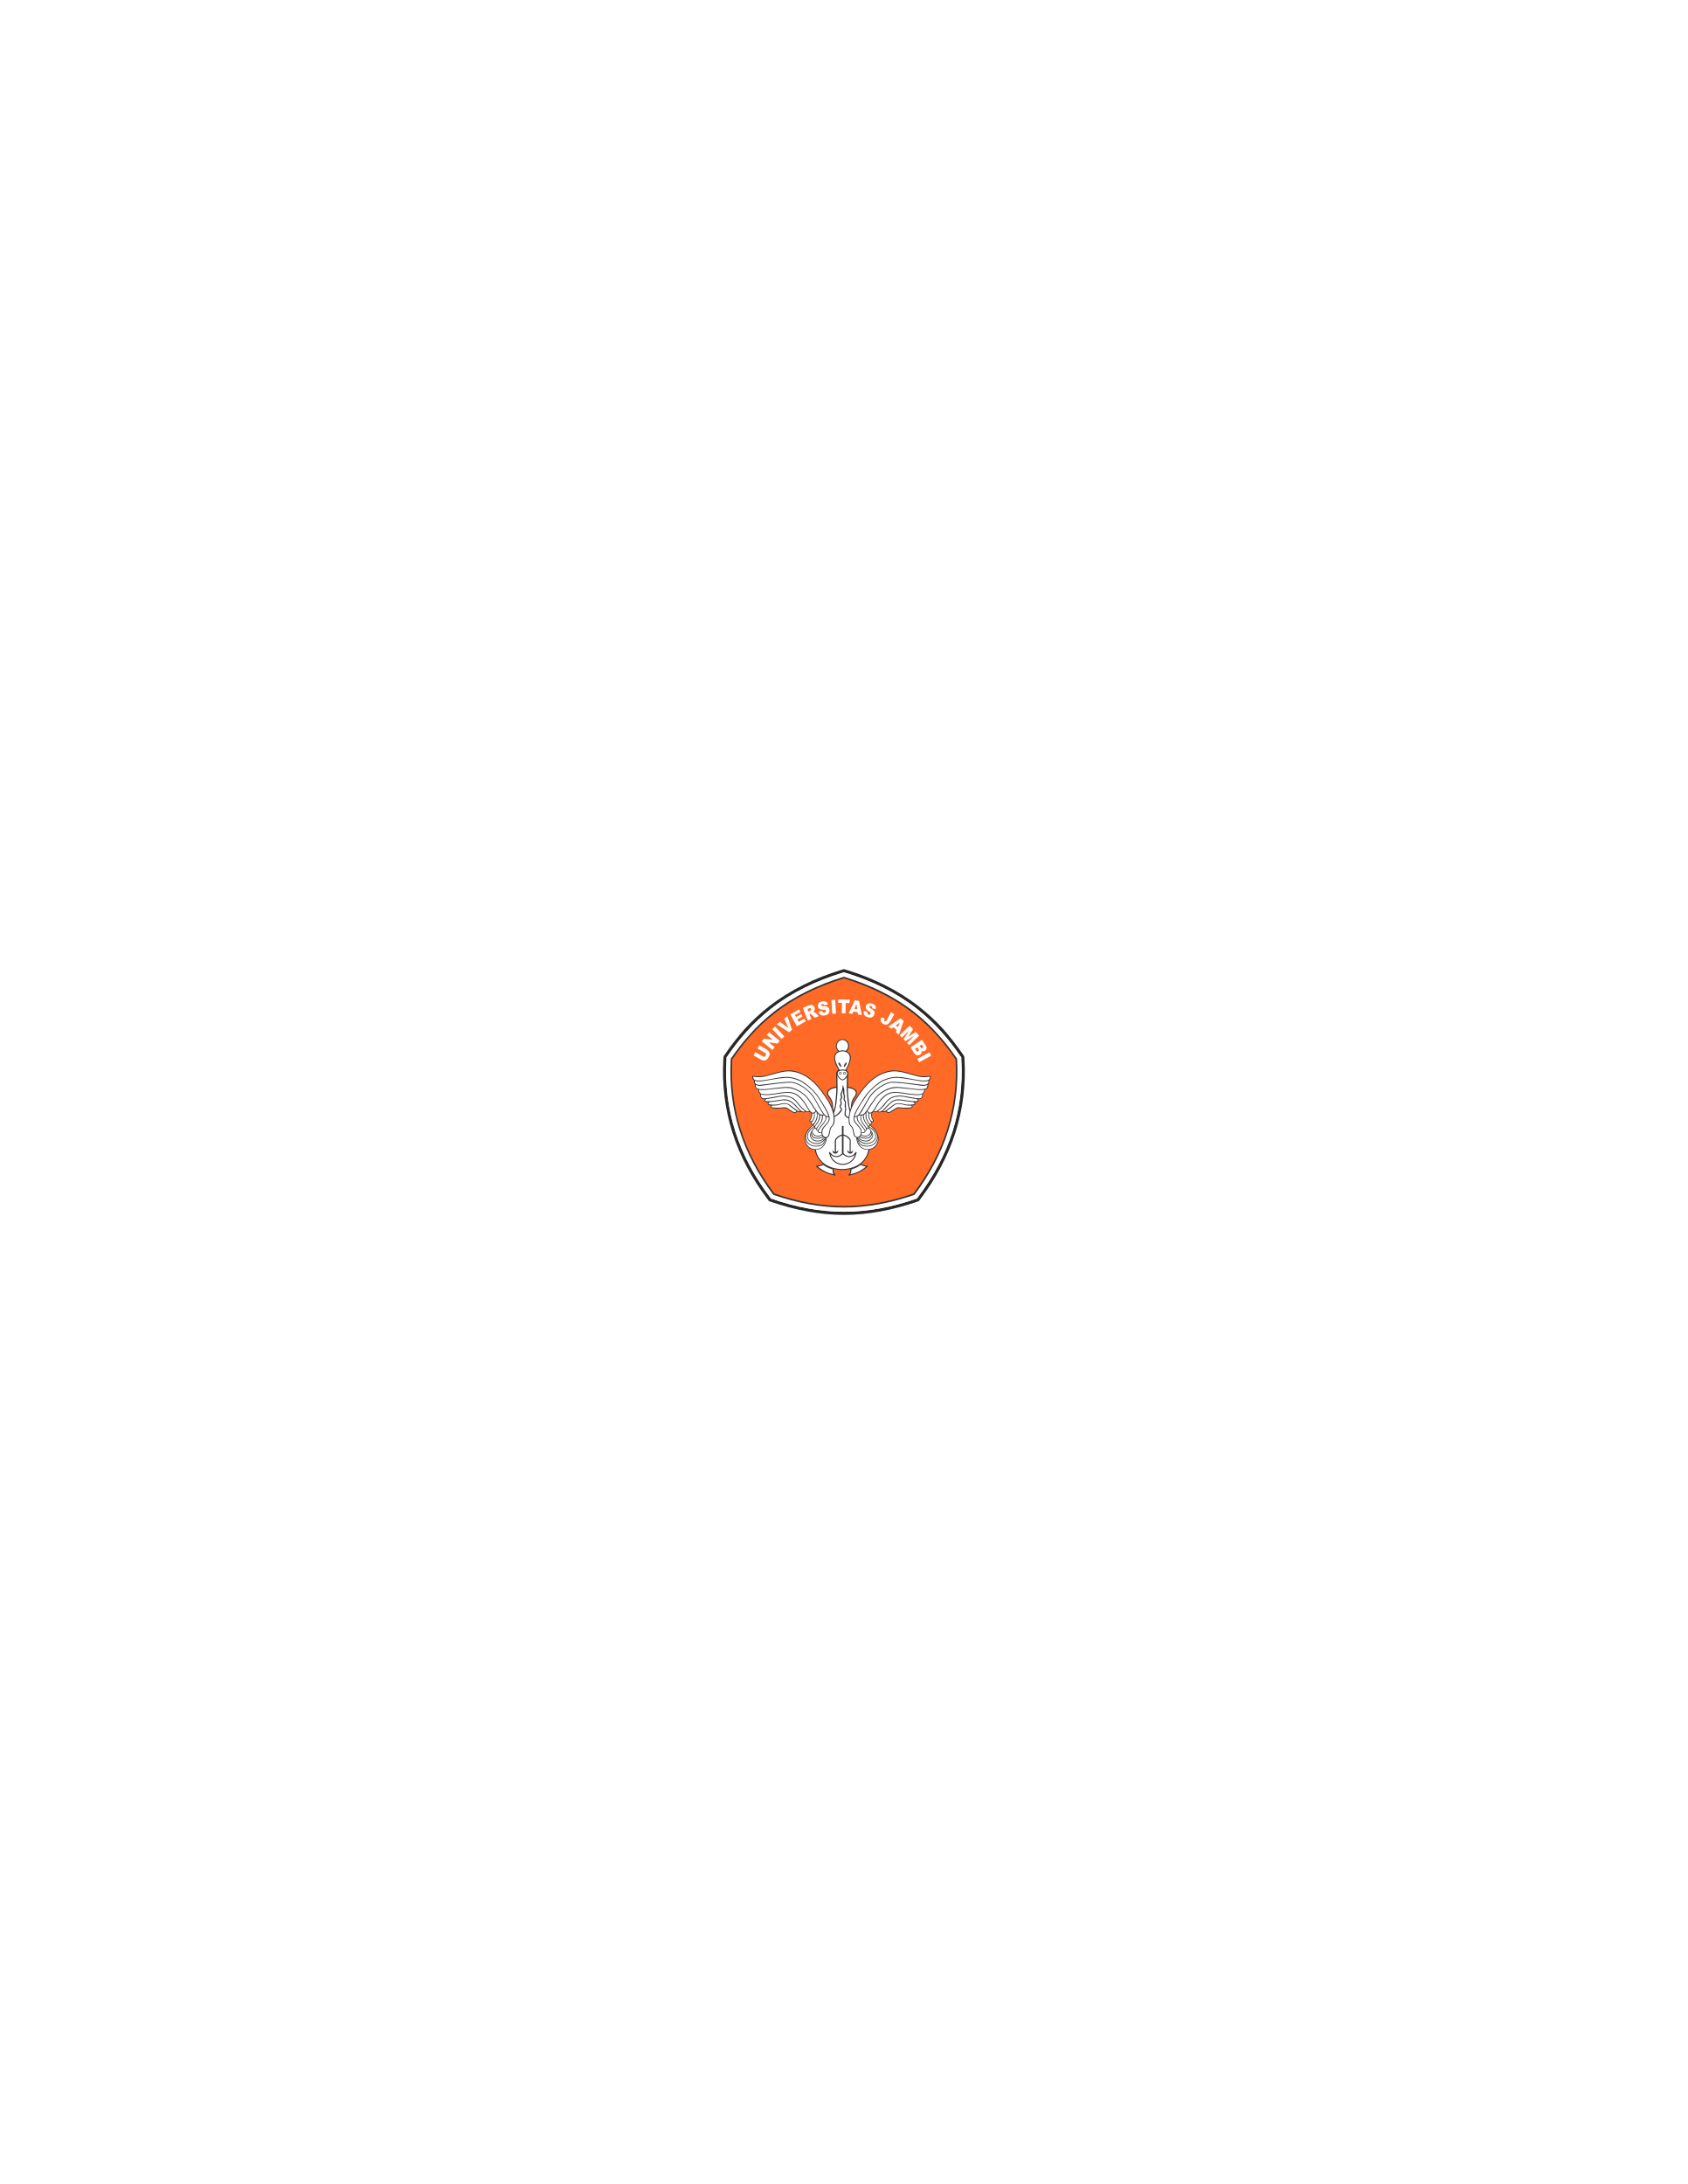
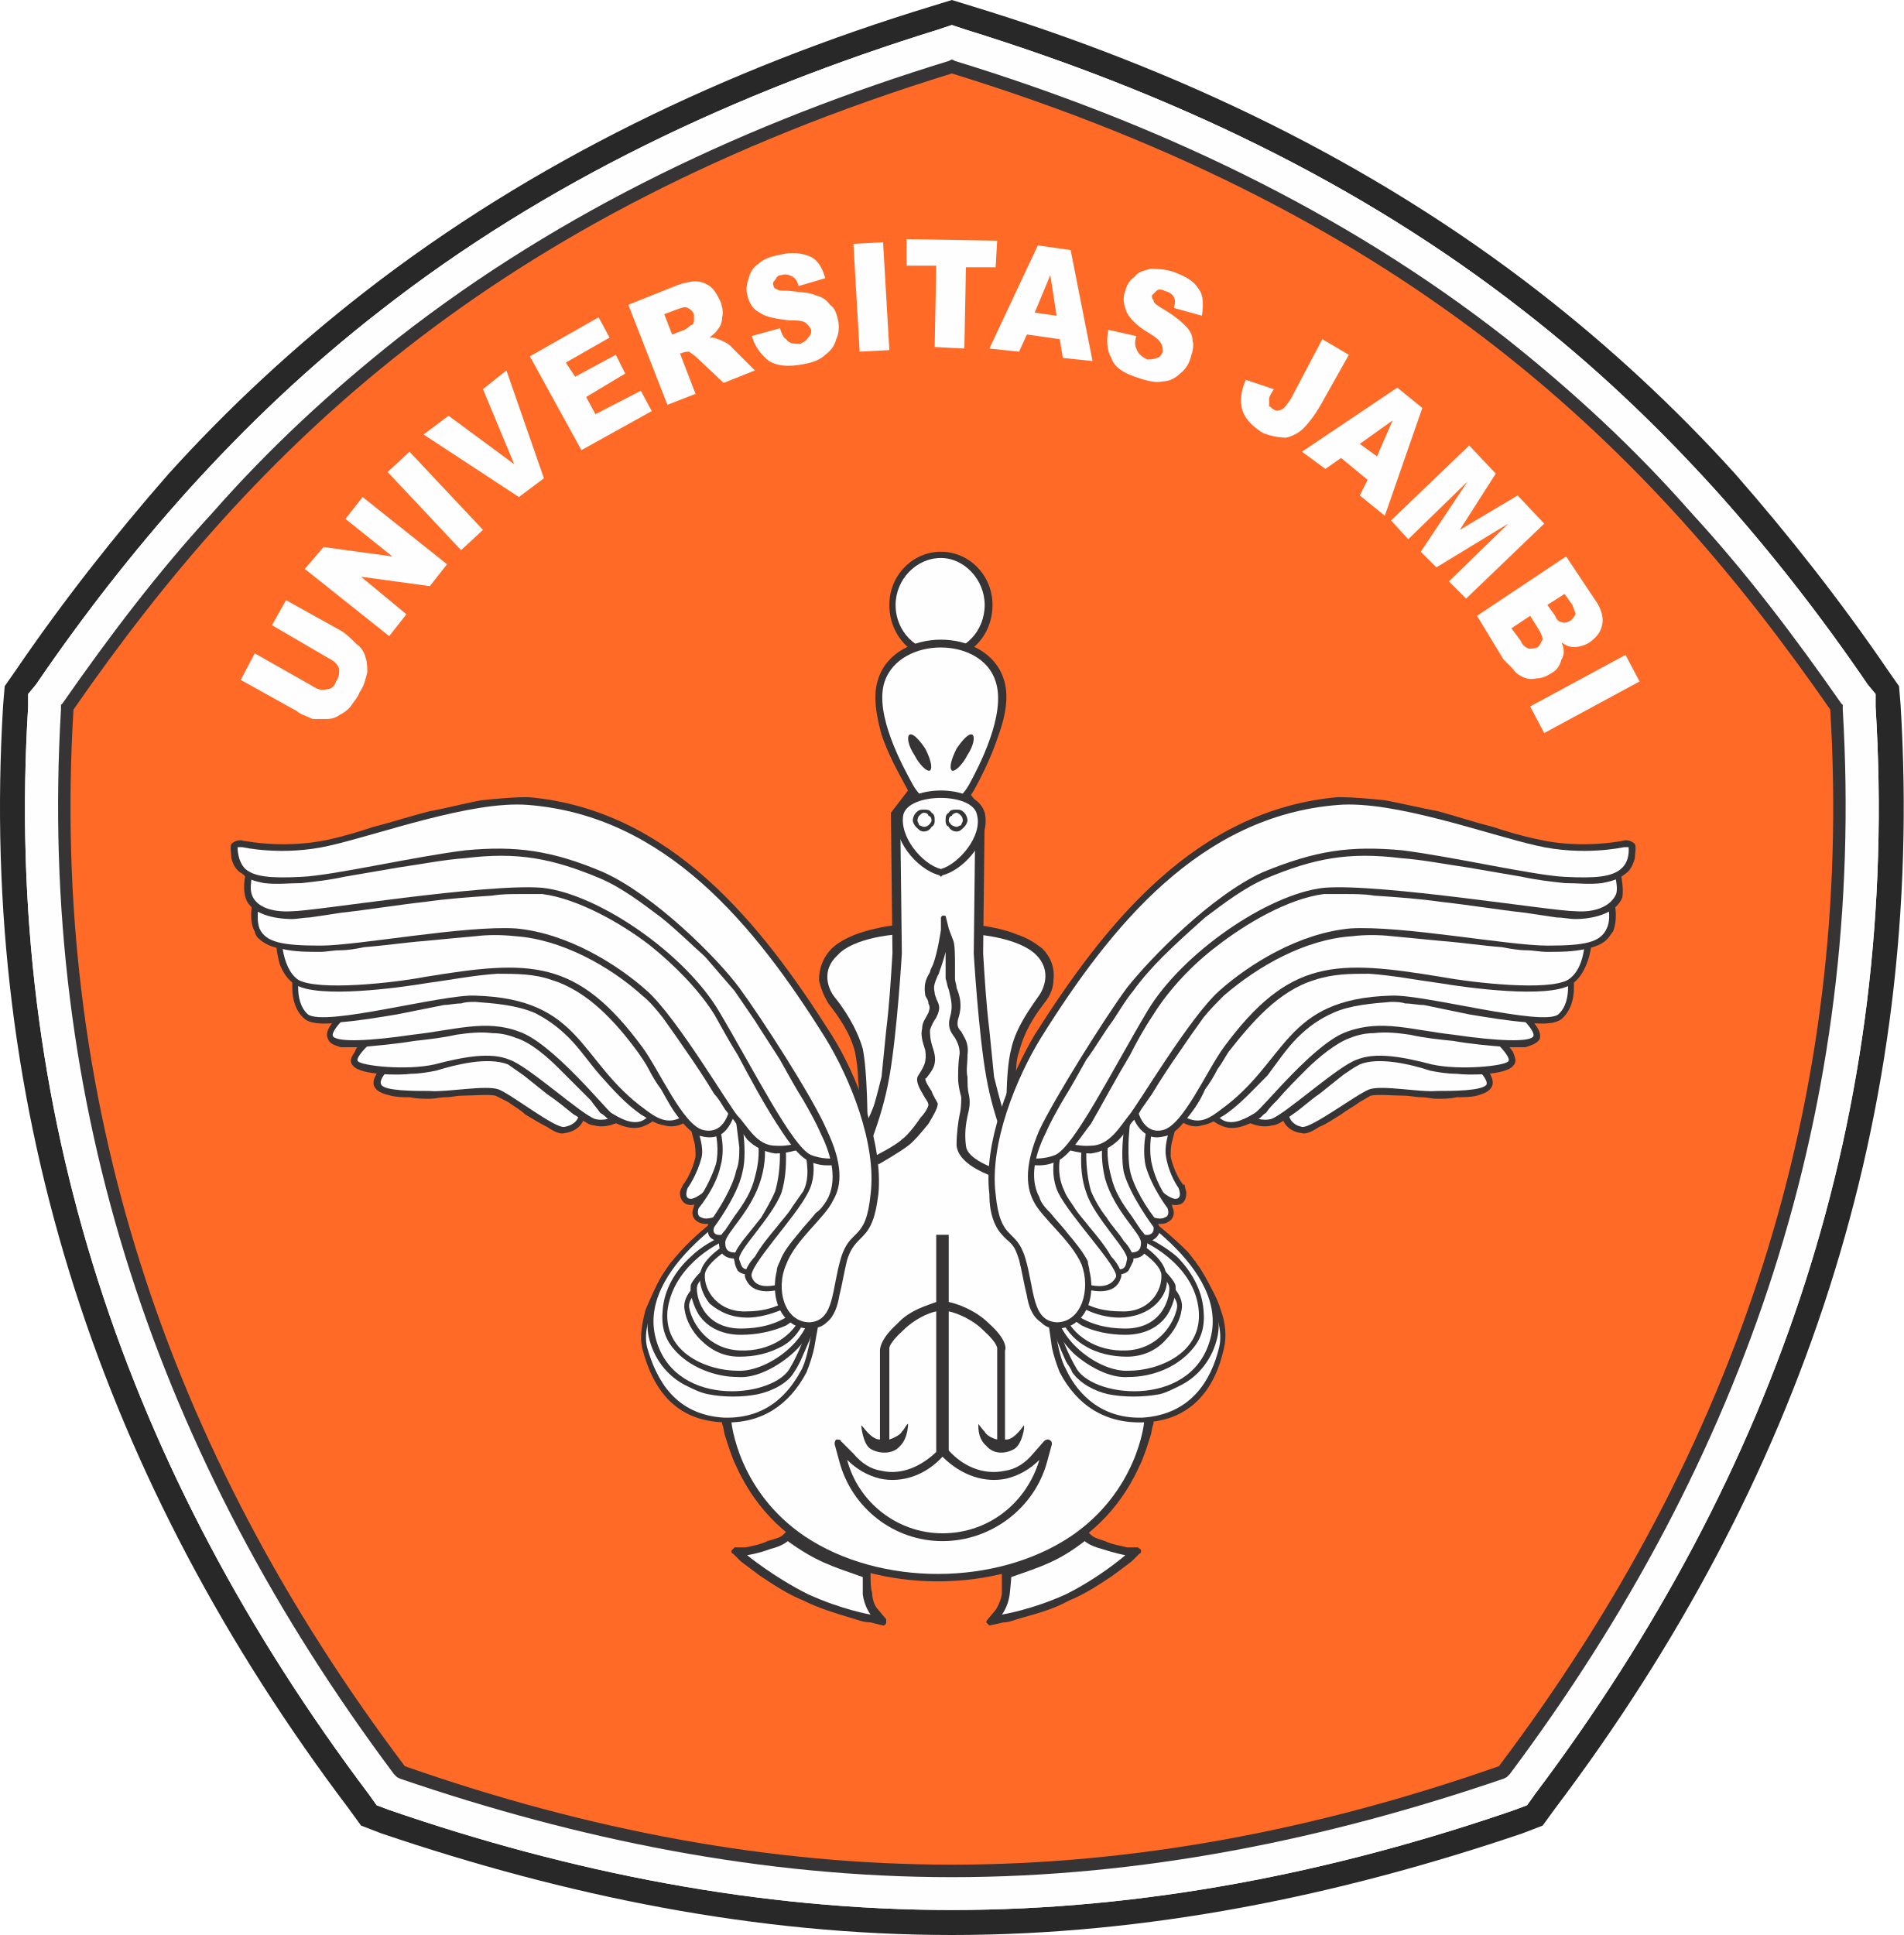
- <svg xmlns="http://www.w3.org/2000/svg" xml:space="preserve" width="8.5in" height="11in" version="1.1" style="shape-rendering:geometricPrecision; text-rendering:geometricPrecision; image-rendering:optimizeQuality; fill-rule:evenodd; clip-rule:evenodd" viewBox="0 0 8500 11000">
+ <svg xmlns="http://www.w3.org/2000/svg" xml:space="preserve" version="1.1" style="shape-rendering:geometricPrecision; text-rendering:geometricPrecision; image-rendering:optimizeQuality; fill-rule:evenodd; clip-rule:evenodd" viewBox="3640.99 4881 1218.02 1238">
  <defs>
    <style type="text/css">
   
    .fil4 {fill:#FEFEFE}
    .fil1 {fill:#FEFEFE}
    .fil2 {fill:#373435}
    .fil0 {fill:#282828}
    .fil3 {fill:#FF6A26}
    .fil6 {fill:#FEFEFE;fill-rule:nonzero}
    .fil5 {fill:#373435;fill-rule:nonzero}
   
  </style>
  </defs>
  <g id="Layer_x0020_1">
  </g>
  <g id="svg2">
    <path class="fil0" d="M4263 4885c131,40 255,99 363,183 45,35 87,74 125,116 35,40 68,82 98,126l7 10 1 12c16,262 -64,498 -221,706l-8 11 -13 5c-118,40 -240,65 -365,65 -125,0 -247,-25 -365,-65l-13 -5 -8 -11c-157,-208 -237,-444 -221,-706l1 -12 7 -10c30,-44 63,-86 98,-126 38,-42 80,-81 125,-116 108,-84 232,-143 363,-183l13 -4 13 4zm-4 15l0 0 -9 -3 -9 3c-129,40 -251,97 -357,180 -45,35 -85,73 -123,115 -35,39 -67,80 -97,124l-5 6 0 8c-16,259 63,490 218,696l5 7 8 3c116,40 237,64 360,64 123,0 244,-24 360,-64l8 -3 5 -7c155,-206 234,-437 218,-696l0 -8 -5 -6c-30,-44 -62,-85 -97,-124 -38,-42 -78,-80 -123,-115 -106,-83 -228,-140 -357,-180z" />
    <path class="fil1" d="M4259 4900l0 0 -9 -3 -9 3c-129,40 -251,97 -357,180 -45,35 -85,73 -123,115 -35,39 -67,80 -97,124l-5 6 0 8c-16,259 63,490 218,696l5 7 8 3c116,40 237,64 360,64 123,0 244,-24 360,-64l8 -3 5 -7c155,-206 234,-437 218,-696l0 -8 -5 -6c-30,-44 -62,-85 -97,-124 -38,-42 -78,-80 -123,-115 -106,-83 -228,-140 -357,-180z" />
    <path class="fil2" d="M4252 4920c127,39 247,95 352,177 43,34 83,71 119,112 35,38 66,79 96,122l1 1 0 3c15,253 -62,479 -213,681l-2 2 -2 1c-114,39 -232,63 -353,63 -121,0 -239,-24 -353,-63l-2 -1 -2 -2c-151,-202 -228,-428 -213,-681l0 -3 1 -1c30,-43 61,-84 96,-122 36,-41 76,-78 119,-112 105,-82 225,-138 352,-177l2 -1 2 1z" />
    <path class="fil3" d="M4250 4928c295,91 447,241 562,407 15,248 -59,473 -212,676 -117,41 -234,63 -350,63 -116,0 -233,-22 -350,-63 -153,-203 -227,-428 -212,-676 115,-166 267,-316 562,-407z" />
    <path class="fil2" d="M4200 5601c1,-2 2,-4 3,-5 1,-4 3,-8 5,-12 4,-11 8,-24 10,-36 2,-8 2,-16 2,-25 1,-10 0,-20 0,-31 -1,-4 -1,-9 -1,-14l-1 -5 -5 0c-8,1 -17,3 -25,6 -5,2 -11,5 -15,9 -5,5 -8,12 -8,20 1,5 3,10 6,15 7,9 14,19 17,31 1,5 2,12 2,18 1,8 1,17 1,26l0 19 9 -16z" />
    <path class="fil4" d="M4213 5479c0,0 -26,2 -36,13 -11,10 -6,22 -2,27 5,6 14,19 18,33 3,15 3,46 3,46 0,0 12,-25 17,-51 5,-26 0,-68 0,-68z" />
    <path class="fil2" d="M4280 5601c-1,-2 -1,-4 -2,-5 -2,-4 -3,-8 -5,-12 -5,-11 -8,-24 -11,-36 -1,-8 -2,-16 -2,-25 0,-10 0,-20 1,-31 0,-4 0,-9 1,-14l0 -5 6 0c7,1 17,3 24,6 6,2 11,5 16,9 5,5 8,12 7,20 0,5 -2,10 -6,15 -7,9 -13,19 -16,31 -2,5 -2,12 -2,18 -1,8 -1,17 -1,26l0 19 -10 -16z" />
    <path class="fil4" d="M4267 5479c0,0 26,2 37,13 10,10 5,22 1,27 -4,6 -14,19 -17,33 -4,15 -3,46 -3,46 0,0 -13,-25 -17,-51 -5,-26 -1,-68 -1,-68z" />
    <path class="fil2" d="M4270 5491c1,16 2,33 4,49 1,10 2,20 3,30 3,12 6,24 11,36 1,5 3,10 6,15 5,6 10,12 14,18 11,14 21,29 30,44 6,9 11,18 15,28 8,17 15,36 20,55 2,8 4,16 6,24l0 1 0 1c-1,2 -1,5 -2,8 -2,6 -4,13 -7,19 -9,20 -23,37 -41,49 -50,33 -126,33 -176,0 -18,-12 -32,-29 -41,-49 -3,-6 -5,-13 -7,-19 -1,-3 -1,-6 -2,-8l0 -1 0 -1c2,-8 4,-16 6,-24 5,-19 12,-38 20,-55 4,-10 9,-19 15,-28 9,-15 19,-30 30,-44 4,-6 9,-12 14,-18 3,-5 5,-10 6,-15 5,-12 8,-24 11,-36 1,-10 2,-20 3,-30 2,-16 3,-33 4,-49l-1 -90 30 -39 30 39 -1 90z" />
    <path class="fil4" d="M4265 5406l-1 85c0,0 3,51 8,79 5,29 17,54 17,54 0,0 41,48 59,89 19,41 25,78 25,78 0,0 -4,44 -47,73 -48,32 -122,32 -170,0 -43,-29 -47,-73 -47,-73 0,0 6,-37 25,-78 18,-41 59,-89 59,-89 0,0 12,-25 17,-54 5,-28 8,-79 8,-79l-1 -85 24 1 24 -1z" />
    <path class="fil5" d="M4248 5671l0 43c5,1 17,5 26,14 10,9 11,15 10,17l0 0 0 57 1 0c5,0 11,-9 11,-9 1,0 -1,12 -6,15 -5,3 -13,4 -18,-2 -6,-5 -5,-14 -5,-14 0,0 2,3 4,5 1,2 4,4 8,5l0 -57 0 -1 0 0c0,0 1,-3 -9,-12 -7,-7 -17,-11 -22,-12l0 90 -8 0 0 -90c-5,1 -14,5 -21,12 -10,9 -9,12 -9,12l0 0 0 1 0 57c3,-1 7,-3 8,-5 2,-2 3,-5 4,-5 0,0 0,9 -5,14 -5,6 -14,5 -19,2 -5,-3 -6,-15 -6,-15 1,0 6,9 12,9l0 0 0 -57 0 0c0,-2 1,-8 11,-17 8,-9 20,-12 25,-14l0 -43 8 0z" />
    <path class="fil2" d="M4243 5234c18,0 33,15 33,34 0,20 -15,35 -33,35 -18,0 -33,-15 -33,-35 0,-19 15,-34 33,-34z" />
    <path class="fil4" d="M4243 5238c15,0 28,14 28,30 0,17 -13,30 -28,30 -16,0 -29,-13 -29,-30 0,-16 13,-30 29,-30z" />
    <path class="fil2" d="M4283 5315c4,11 1,25 -3,36 -4,12 -9,23 -15,34 -3,6 -8,11 -13,14 -2,2 -5,3 -7,5l-2 0 -2 0c-3,-2 -5,-3 -8,-5 -5,-3 -9,-8 -12,-14 -6,-11 -12,-22 -16,-34 -3,-11 -6,-25 -2,-36 11,-33 69,-33 80,0z" />
    <path class="fil4" d="M4278 5317c7,21 -11,55 -17,66 -6,11 -18,16 -18,16 0,0 -12,-5 -18,-16 -6,-11 -25,-45 -18,-66 10,-29 62,-29 71,0z" />
    <path class="fil2" d="M4271 5401c4,16 -12,36 -27,40l-1 1 -1 -1c-15,-4 -31,-24 -27,-40 5,-19 51,-19 56,0z" />
    <path class="fil4" d="M4266 5402c4,14 -12,32 -23,35 -12,-3 -27,-21 -24,-35 4,-14 44,-14 47,0z" />
    <path class="fil5" d="M4253 5399c2,0 3,0 5,2 1,1 2,3 2,5 0,1 -1,3 -2,4 -2,2 -3,3 -5,3 -2,0 -4,-1 -5,-3 -2,-1 -2,-3 -2,-4 0,-2 0,-4 2,-5 1,-2 3,-2 5,-2zm3 4l0 0c-1,-1 -2,-2 -3,-2 -1,0 -3,1 -3,2 -1,0 -2,1 -2,3 0,1 1,2 2,3 0,0 2,1 3,1 1,0 2,-1 3,-1 0,-1 1,-2 1,-3 0,-2 -1,-3 -1,-3z" />
    <path class="fil5" d="M4232 5399c2,0 4,0 5,2 2,1 2,3 2,5 0,1 0,3 -2,4 -1,2 -3,3 -5,3 -2,0 -3,-1 -5,-3 -1,-1 -2,-3 -2,-4 0,-2 1,-4 2,-5 2,-2 3,-2 5,-2zm3 4l0 0c0,-1 -1,-2 -3,-2 -1,0 -2,1 -3,2 0,0 -1,1 -1,3 0,1 1,2 1,3 1,0 2,1 3,1 2,0 3,-1 3,-1 1,-1 2,-2 2,-3 0,-2 -1,-3 -2,-3z" />
    <path class="fil2" d="M4263 5351c2,1 1,7 -3,13 -3,6 -8,11 -10,10 -2,-2 0,-8 3,-14 4,-6 8,-10 10,-9zm-40 0l0 0c-2,1 -1,7 3,13 3,6 8,11 10,10 2,-2 0,-8 -3,-14 -4,-6 -8,-10 -10,-9z" />
    <path class="fil5" d="M4291 5638c0,0 -36,-7 -38,-24 0,-8 1,-15 2,-20 1,-4 1,-8 1,-11 -1,-4 -2,-8 -2,-12 0,-5 0,-10 1,-16 0,-5 -2,-8 -3,-10 -3,-4 -5,-7 -3,-14 2,-7 0,-12 -1,-17 -1,-2 -1,-4 -2,-7 0,-2 0,-5 0,-8 0,-3 0,-6 0,-9 -1,4 -2,7 -3,10 -1,2 -1,4 -2,5 -2,5 -3,7 -2,11 0,2 1,3 1,4 2,4 3,6 0,12 -2,3 -3,5 -4,8 0,3 0,6 2,12 3,9 0,13 -3,17 -1,1 -1,2 -2,2l0 0c0,2 2,5 4,8 1,3 3,6 4,8 0,3 -3,8 -6,13 -4,5 -10,12 -13,14 -5,4 -19,12 -19,12l-3 -5c0,0 14,-7 18,-11 3,-2 8,-8 12,-14 3,-3 5,-7 5,-8 0,-2 -2,-4 -3,-6 -3,-5 -5,-9 -4,-12l0 0c1,-2 2,-3 3,-5 1,-2 3,-5 2,-12 -2,-6 -3,-10 -2,-14 0,-4 2,-6 4,-10 1,-3 1,-4 0,-6 0,-2 -1,-3 -2,-5 -1,-7 0,-10 3,-15 0,-1 1,-3 2,-5 3,-8 5,-22 5,-22 0,-3 0,-6 0,-8 1,-2 2,-1 3,-1l2 8c0,0 1,3 3,8 1,3 1,10 1,16 0,3 0,6 0,8 0,2 1,4 1,6 2,5 4,11 1,20 -1,4 0,6 2,8 2,4 5,7 4,15 0,6 -1,10 0,14 0,5 0,8 1,12 1,5 0,9 -1,13 -1,5 -2,11 -1,19 1,12 33,19 33,19l-1 5z" />
    <path class="fil2" d="M4406 5689c3,3 4,6 6,9 4,7 8,14 10,21 3,8 4,17 2,25 -6,27 -22,46 -51,47 -25,1 -43,-11 -54,-32 -2,-5 -4,-11 -5,-16 -1,-7 -2,-14 -3,-21l0 -1 6 -19 39 -23 50 9 0 1z" />
    <path class="fil4" d="M4404 5692c0,0 22,31 17,51 -5,21 -18,43 -49,45 -30,1 -44,-20 -49,-31 -6,-10 -8,-36 -8,-36l5 -17 36 -21 48 9z" />
    <path class="fil2" d="M4420 5736c-3,14 -12,26 -25,32 -4,2 -8,4 -12,5 -11,2 -23,2 -33,0 -9,-2 -18,-7 -23,-14 -1,-3 -3,-5 -4,-7 -4,-9 -8,-18 -10,-27 -2,-5 -3,-9 -4,-14l0 -1 40 -67 3 1c6,3 11,7 17,11 11,8 22,17 32,27 9,11 17,24 19,38 1,6 1,11 0,16z" />
    <path class="fil4" d="M4350 5647c0,0 76,41 66,88 -10,47 -74,41 -86,22 -12,-20 -17,-46 -17,-46l37 -64z" />
    <path class="fil2" d="M4322 5670c8,-1 16,-1 24,-2 7,0 16,0 22,2 9,3 19,9 26,15 9,9 16,21 17,34 1,10 -1,18 -7,25 -10,12 -26,18 -41,18 -12,1 -26,-7 -35,-15 -9,-9 -17,-21 -15,-35 0,-10 2,-19 3,-29 1,-3 2,-7 3,-10l0 -2 3 -1z" />
    <path class="fil4" d="M4322 5674c0,0 34,-4 45,-1 12,4 39,20 41,47 2,27 -26,38 -45,38 -19,1 -49,-21 -47,-46 3,-24 6,-38 6,-38z" />
    <path class="fil2" d="M4380 5695c8,5 19,14 17,24 -1,7 -5,14 -10,19 -6,7 -15,11 -25,11 -9,0 -19,-2 -27,-7 -7,-4 -13,-11 -16,-19 -1,-2 -1,-4 -1,-6 2,-11 20,-18 29,-21l0 0 32 -1 1 0z" />
    <path class="fil4" d="M4378 5699c0,0 18,10 16,19 -2,10 -12,26 -32,27 -20,1 -35,-10 -40,-23 -4,-13 26,-22 26,-22l30 -1z" />
    <path class="fil2" d="M4379 5687c4,4 12,11 14,16 1,6 -2,14 -5,19 -6,9 -16,13 -27,13 -10,0 -20,-2 -28,-6 -3,-2 -7,-5 -10,-7l-1 -2 7 -29 48 -4 2 0z" />
    <path class="fil4" d="M4376 5690c0,0 12,9 13,14 1,5 -3,27 -28,27 -25,0 -35,-12 -35,-12l6 -24 44 -5z" />
    <path class="fil2" d="M4362 5672c9,4 24,14 25,24 2,7 -1,14 -6,19 -6,6 -15,9 -24,9 -7,0 -15,-2 -21,-5 -3,-1 -6,-3 -8,-5l-1 0 -10 -34 44 -8 1 0z" />
    <path class="fil4" d="M4360 5675c0,0 22,11 24,21 1,11 -8,25 -26,24 -19,0 -27,-8 -27,-8l-9 -29 38 -8z" />
    <path class="fil2" d="M4393 5589c0,0 1,0 2,1 2,1 2,4 1,6 -1,1 -1,2 -2,4 -1,3 -2,7 -3,11 -1,3 -1,7 -1,10 1,5 4,13 8,18l0 0 1 0c0,2 1,4 1,5 0,5 -2,8 -7,8 -5,0 -13,-7 -16,-10 -3,-4 -7,-8 -8,-13 -3,-8 0,-31 1,-40l1 -4 22 4z" />
    <path class="fil4" d="M4393 5593c1,-1 -8,17 -6,28 2,12 8,20 8,20 0,0 3,7 -2,7 -5,0 -18,-12 -21,-20 -2,-8 2,-39 2,-39l19 4z" />
    <path class="fil2" d="M4379 5600c-2,7 -3,18 -1,26 2,9 7,19 13,26l0 0 0 1c2,4 1,8 -3,10 -5,3 -14,-1 -19,-4 -1,-1 -3,-2 -4,-4 -5,-6 -12,-28 -14,-36l0 0 1 -34 20 -6 14 11 -7 10z" />
    <path class="fil4" d="M4376 5598c0,0 -5,15 -2,29 4,14 14,27 14,27 0,0 2,5 -2,6 -3,2 -13,-1 -18,-7 -6,-6 -14,-35 -14,-35l2 -30 15 -5 10 7 -5 8z" />
    <path class="fil2" d="M4382 5664c1,2 1,3 1,5 -1,3 -3,5 -6,6 -5,1 -14,-4 -18,-6l-1 -1 -22 -38 5 -35 26 -11 -2 7c-1,8 -2,16 -2,24 0,5 0,10 1,15 2,10 11,25 18,33l0 1 0 0z" />
    <path class="fil4" d="M4362 5590c0,0 -5,26 -2,41 4,15 19,35 19,35 0,0 1,4 -3,5 -4,1 -15,-5 -15,-5l-21 -37 4 -32 18 -7z" />
    <path class="fil2" d="M4352 5605c-1,2 -1,5 -2,7 -1,7 0,15 2,22 2,9 7,17 13,25 2,3 4,6 6,9 2,2 4,5 4,8 0,13 -12,11 -21,8 -8,-2 -15,-12 -18,-19 -3,-5 -6,-10 -8,-15 -1,-2 -4,-8 -4,-10 0,-12 0,-24 0,-37l0 -4 32 0 -4 6z" />
    <path class="fil4" d="M4349 5603c0,0 -6,11 -1,32 6,21 23,35 23,41 0,6 -3,8 -16,5 -13,-4 -27,-39 -27,-41 0,-1 0,-37 0,-37l21 0z" />
    <path class="fil2" d="M4337 5609c0,3 -1,7 -1,11 0,8 1,16 3,23 2,5 6,12 10,17 3,5 8,10 11,15 3,3 7,9 6,13 -1,2 -2,4 -3,6 -4,4 -11,2 -15,1 -8,-2 -17,-14 -22,-20 -5,-8 -10,-17 -15,-25l0 -1 -5 -40 32 -6 -1 6z" />
    <path class="fil4" d="M4334 5608c0,0 -4,20 2,36 5,16 28,38 26,43 -1,5 -1,8 -13,5 -13,-3 -34,-44 -34,-44l-5 -36 24 -4z" />
    <path class="fil2" d="M4294 5615c-1,0 -1,-1 -1,-1 0,-4 4,-4 7,-5 2,0 5,0 7,0 4,0 7,-1 11,-1l5 0 -2 5c-1,3 -2,7 -2,10 -1,7 0,14 3,20 1,3 4,7 6,10 3,5 7,9 10,13 5,6 10,12 14,19 3,3 8,10 6,14 -4,12 -20,8 -28,5 -9,-3 -19,-17 -24,-25 -4,-6 -8,-13 -11,-20 -1,-2 -5,-9 -5,-12 0,-2 0,-4 0,-6 1,-4 1,-7 2,-11 0,-3 1,-7 1,-10 0,-1 1,-3 1,-5z" />
    <path class="fil4" d="M4318 5612c0,0 -7,17 0,32 8,16 39,48 37,54 -3,6 -10,8 -24,3 -15,-5 -38,-51 -38,-54 0,-3 5,-33 4,-33 -1,-1 21,-2 21,-2z" />
    <path class="fil2" d="M4480 5565c4,-4 9,-8 13,-10 10,-6 21,-11 32,-11 7,0 13,1 19,2 9,2 18,4 26,6 4,1 8,3 12,4l1 0 0 1c3,2 6,4 8,6 3,4 7,10 4,14 -2,3 -6,4 -9,5 -4,1 -9,1 -13,1 -4,1 -9,1 -13,1 -3,0 -6,-1 -10,-1 -3,0 -7,-1 -11,-1 -5,0 -17,-1 -21,0 -2,1 -5,3 -7,4 -4,3 -8,5 -12,8 -5,3 -9,6 -14,8 -3,2 -8,5 -11,4 -9,-1 -15,-8 -12,-17 2,-7 13,-19 18,-24z" />
    <path class="fil4" d="M4581 5560c0,0 13,11 11,15 -3,4 -22,4 -32,4 -10,1 -35,-4 -43,-1 -8,3 -37,25 -43,24 -5,-1 -10,-5 -8,-12 2,-7 17,-22 17,-22 0,0 19,-19 42,-19 24,0 56,11 56,11z" />
    <path class="fil2" d="M4593 5538c4,2 7,6 10,9 2,2 4,4 6,7 1,3 3,6 0,9 -5,6 -29,6 -36,5 -6,0 -12,-1 -17,-2 -12,-4 -33,-9 -45,-4 -4,2 -8,5 -11,7 -5,4 -10,8 -15,12 -6,4 -11,9 -17,13 -3,2 -9,7 -13,7 -7,2 -15,-1 -21,-5l-3 -3 2 -3c4,-6 9,-11 13,-17 9,-11 20,-22 32,-31 13,-10 29,-18 45,-18 18,0 35,2 52,6 4,2 9,3 13,5 1,1 3,1 5,2l0 0 0 1z" />
    <path class="fil4" d="M4591 5541c0,0 18,16 15,19 -2,3 -31,6 -49,2 -19,-5 -36,-8 -48,-3 -12,4 -47,36 -55,38 -8,2 -17,-4 -17,-4 0,0 42,-66 86,-65 45,0 68,13 68,13z" />
    <path class="fil2" d="M4409 5585c1,-2 2,-3 3,-4 3,-4 6,-8 9,-11 8,-10 17,-21 26,-30 11,-11 29,-27 45,-29 8,-2 16,-2 24,-1 10,0 20,1 30,2 14,2 29,4 43,6 7,2 13,3 20,4l1 0 1 1c3,3 6,5 8,8 3,4 9,10 7,15 -2,3 -6,4 -9,5 -3,0 -8,0 -11,0 -12,-1 -24,-2 -35,-4 -10,-1 -19,-2 -28,-4 -7,-1 -15,-2 -23,-1 -5,0 -10,1 -15,3 -9,3 -21,13 -28,20 -7,7 -13,13 -19,20 -3,3 -5,5 -7,8 -2,1 -3,3 -5,4 -7,4 -16,8 -24,4 -5,-2 -10,-7 -13,-12l-1 -2 1 -2z" />
    <path class="fil4" d="M4608 5526c0,0 16,14 14,18 -2,4 -24,3 -51,-1 -27,-3 -46,-10 -68,-2 -21,7 -54,49 -59,52 -5,3 -13,8 -20,5 -7,-4 -11,-11 -11,-11 0,0 48,-67 80,-72 31,-5 115,11 115,11z" />
    <path class="fil2" d="M4412 5548c1,-3 1,-5 2,-8 3,-6 6,-12 10,-18 12,-19 31,-30 53,-33 11,-2 23,-4 34,-5 9,-1 18,-1 27,-1 12,0 25,1 36,5 5,2 9,3 14,4 5,1 11,2 17,2 12,2 25,3 38,4l3 0 1 3c1,4 1,8 1,12 0,7 -2,15 -8,20 -5,4 -17,3 -23,2 -12,-1 -24,-3 -36,-5 -10,-2 -19,-4 -29,-6 -4,0 -8,-1 -12,-1 -3,-1 -6,-1 -9,-1 -12,1 -26,2 -37,7 -9,4 -16,9 -23,16 -7,7 -13,16 -19,24 -9,9 -17,18 -27,25 -5,3 -9,6 -15,7 -6,2 -12,-1 -17,-5 -2,-1 -2,-2 -3,-3 -5,-9 3,-21 8,-27 4,-7 9,-13 14,-18z" />
    <path class="fil4" d="M4643 5502c0,0 5,19 -5,28 -10,8 -86,-13 -107,-12 -69,2 -66,42 -109,73 -8,6 -15,11 -27,2 -11,-10 21,-43 21,-43 0,0 9,-49 61,-57 52,-8 77,-8 96,-1 19,7 70,10 70,10z" />
    <path class="fil2" d="M4380 5549c4,-8 9,-15 15,-22 11,-15 25,-30 40,-42 15,-12 33,-21 53,-22 18,-1 37,0 55,1 22,2 44,5 66,8 10,1 20,2 29,4l21 -6 0 5c1,7 0,16 -3,23 -2,5 -5,10 -10,13 -15,9 -66,2 -84,-1 -15,-2 -30,-5 -45,-6 -12,0 -23,0 -35,4 -23,7 -40,27 -55,46 -2,3 -4,7 -7,11 -2,4 -5,9 -8,13 -3,7 -7,13 -12,19 -3,4 -8,10 -14,11 -4,1 -8,1 -11,-1 -9,-5 -12,-18 -12,-27 0,-5 2,-10 4,-14 3,-6 8,-13 13,-17z" />
    <path class="fil4" d="M4655 5476c0,0 2,24 -11,32 -13,7 -59,2 -81,-2 -67,-11 -97,-12 -139,45 -11,15 -26,50 -39,53 -12,3 -18,-11 -17,-24 0,-14 15,-29 15,-29 0,0 48,-81 105,-84 57,-3 150,13 150,13l17 -4z" />
    <path class="fil2" d="M4672 5452c3,7 4,18 1,25 -1,1 -2,3 -3,4 -3,4 -9,6 -14,7 -8,2 -17,2 -25,2 -5,0 -9,-1 -13,-1 -5,0 -11,-1 -16,-2 -13,-1 -26,-3 -39,-4 -10,-1 -21,-2 -31,-3 -9,-1 -18,-1 -26,0 -30,2 -60,19 -82,38 -4,4 -9,9 -13,14 -5,7 -10,14 -14,20 -7,10 -13,19 -19,29 -2,3 -5,7 -7,10 -1,2 -3,5 -4,6 -4,4 -6,9 -10,13 -5,5 -11,8 -18,9 -8,0 -19,-3 -26,-7l-4 -2 77 -115 63 -48 85 -15 138 17 0 3z" />
    <path class="fil4" d="M4668 5453c0,0 5,14 1,22 -4,9 -14,11 -38,11 -25,0 -93,-13 -126,-11 -33,3 -65,23 -84,40 -19,17 -52,73 -58,80 -5,6 -12,19 -24,19 -12,1 -24,-5 -24,-5l74 -111 62 -47 83 -15 134 17z" />
    <path class="fil2" d="M4625 5428l50 2 1 3c2,6 4,15 3,22 -4,11 -20,14 -30,14 -4,0 -8,-1 -12,-1 -7,-1 -13,-2 -20,-3 -18,-2 -36,-5 -54,-7 -14,-2 -28,-3 -43,-4 -6,-1 -12,-1 -18,-1 -4,0 -9,0 -14,0 -23,3 -50,19 -68,33 -16,12 -31,28 -41,44 -6,9 -11,18 -15,26 -9,15 -17,30 -25,44 -5,6 -14,21 -22,24 -6,3 -12,3 -18,2 -3,0 -6,-1 -9,-2l-3 -2 31 -64 83 -110 87 -42 137 22z" />
    <path class="fil4" d="M4672 5434c0,0 5,13 3,19 -3,7 -12,12 -26,11 -15,0 -125,-18 -161,-15 -36,4 -91,42 -113,79 -22,37 -47,87 -59,92 -13,5 -24,0 -24,0l29 -60 83 -109 84 -40 137 22 47 1z" />
    <path class="fil2" d="M4679 5419c3,-1 6,0 8,2 1,2 0,6 0,9 -1,4 -3,8 -6,10 -5,4 -10,5 -15,6 -8,1 -16,0 -24,0 -9,-1 -18,-2 -27,-4 -12,-2 -23,-4 -35,-6 -14,-2 -29,-5 -43,-6 -33,-4 -55,0 -86,13 -14,6 -27,16 -39,25 -9,8 -19,17 -27,25 -7,7 -14,15 -19,22 -5,6 -9,13 -13,19 -6,8 -11,17 -17,25 -5,9 -10,18 -15,26 -4,7 -8,14 -11,21 -6,12 -11,28 -4,41 1,4 5,8 7,10 4,5 8,9 11,13 5,6 10,12 13,18 0,2 1,4 1,6 3,12 1,27 -10,34 -3,2 -7,3 -11,3 -4,0 -7,-1 -10,-4 -6,-4 -8,-11 -9,-17 -2,-8 -3,-15 -5,-23 -2,-6 -3,-9 -8,-13 -3,-3 -5,-5 -7,-9 -3,-6 -4,-13 -4,-20 -4,-32 13,-75 29,-102 45,-71 103,-144 194,-152 10,0 20,1 30,2 11,2 23,5 34,7 11,3 23,7 35,10 9,3 19,6 29,8 17,4 37,4 54,1z" />
    <path class="fil4" d="M4680 5423c0,0 -26,6 -56,-1 -31,-7 -91,-29 -127,-26 -88,7 -145,77 -190,149 -16,26 -33,68 -29,100 3,31 13,21 19,41 6,20 4,40 20,41 16,0 22,-21 16,-37 -7,-16 -26,-30 -31,-41 -5,-10 -5,-24 4,-45 10,-21 42,-72 56,-91 15,-19 54,-59 87,-74 34,-14 56,-17 89,-14 32,4 84,16 104,17 20,1 30,0 36,-5 6,-5 5,-13 5,-14 0,0 -2,0 -3,0z" />
    <path class="fil2" d="M4070 5689c-2,3 -4,6 -6,9 -4,7 -7,14 -10,21 -2,8 -4,17 -2,25 7,27 22,46 52,47 24,1 42,-11 53,-32 2,-5 4,-11 5,-16 1,-7 3,-14 3,-21l0 -1 -6 -19 -39 -23 -49 9 -1 1z" />
    <path class="fil4" d="M4073 5692c0,0 -23,31 -18,51 6,21 18,43 49,45 31,1 44,-20 50,-31 5,-10 8,-36 8,-36l-6 -17 -36 -21 -47 9z" />
    <path class="fil2" d="M4056 5736c3,14 12,26 25,32 4,2 8,4 13,5 10,2 22,2 32,0 9,-2 19,-7 23,-14 2,-3 3,-5 4,-7 4,-9 8,-18 11,-27 1,-5 2,-9 3,-14l0 -1 -40 -67 -3 1c-5,3 -11,7 -17,11 -11,8 -22,17 -31,27 -10,11 -18,24 -20,38 -1,6 -1,11 0,16z" />
    <path class="fil4" d="M4126 5647c0,0 -76,41 -66,88 10,47 74,41 86,22 12,-20 17,-46 17,-46l-37 -64z" />
    <path class="fil2" d="M4155 5670c-9,-1 -17,-1 -25,-2 -7,0 -16,0 -22,2 -9,3 -19,9 -25,15 -10,9 -17,21 -18,34 -1,10 1,18 7,25 10,12 27,18 41,18 12,1 26,-7 35,-15 10,-9 17,-21 16,-35 -1,-10 -3,-19 -4,-29 -1,-3 -2,-7 -2,-10l-1 -2 -2 -1z" />
    <path class="fil4" d="M4154 5674c0,0 -34,-4 -45,-1 -12,4 -38,20 -41,47 -2,27 26,38 45,38 19,1 50,-21 47,-46 -2,-24 -6,-38 -6,-38z" />
    <path class="fil2" d="M4096 5695c-7,5 -19,14 -17,24 1,7 5,14 10,19 7,7 15,11 25,11 10,0 19,-2 28,-7 7,-4 12,-11 15,-19 1,-2 1,-4 1,-6 -2,-11 -19,-18 -29,-21l0 0 -32 -1 -1 0z" />
    <path class="fil4" d="M4098 5699c0,0 -18,10 -16,19 2,10 12,26 32,27 20,1 35,-10 40,-23 4,-13 -26,-22 -26,-22l-30 -1z" />
    <path class="fil2" d="M4098 5687c-5,4 -13,11 -15,16 -1,6 2,14 5,19 6,9 16,13 27,13 10,0 20,-2 29,-6 3,-2 7,-5 9,-7l1 -2 -7 -29 -48 -4 -1 0z" />
    <path class="fil4" d="M4100 5690c0,0 -12,9 -13,14 -1,5 3,27 28,27 25,0 35,-12 35,-12l-6 -24 -44 -5z" />
    <path class="fil2" d="M4114 5672c-8,4 -24,14 -25,24 -1,7 2,14 6,19 7,6 15,9 24,9 7,0 15,-2 22,-5 2,-1 5,-3 7,-5l1 0 10 -34 -44 -8 -1 0z" />
    <path class="fil4" d="M4116 5675c0,0 -22,11 -24,21 -1,11 9,25 27,24 18,0 27,-8 27,-8l8 -29 -38 -8z" />
    <path class="fil2" d="M4083 5589c0,0 -1,0 -1,1 -3,1 -2,4 -2,6 1,1 1,2 2,4 1,3 2,7 3,11 1,3 1,7 1,10 -1,5 -4,13 -8,18l0 0 0 0c-1,2 -2,4 -2,5 0,5 3,8 7,8 5,0 13,-7 16,-10 3,-4 7,-8 8,-13 3,-8 0,-31 -1,-40l0 -4 -23 4z" />
    <path class="fil4" d="M4083 5593c-1,-1 9,17 7,28 -3,12 -9,20 -9,20 0,0 -3,7 2,7 5,0 18,-12 21,-20 2,-8 -1,-39 -1,-39l-20 4z" />
    <path class="fil2" d="M4097 5600c3,7 4,18 2,26 -3,9 -8,19 -14,26l0 0 0 1c-2,4 -1,8 3,10 6,3 14,-1 19,-4 1,-1 3,-2 4,-4 6,-6 12,-28 15,-36l0 0 -2 -34 -20 -6 -14 11 7 10z" />
    <path class="fil4" d="M4100 5598c0,0 6,15 2,29 -3,14 -14,27 -14,27 0,0 -2,5 2,6 3,2 13,-1 19,-7 5,-6 13,-35 13,-35l-2 -30 -15 -5 -10 7 5 8z" />
    <path class="fil2" d="M4094 5664c0,2 0,3 0,5 0,3 2,5 6,6 5,1 13,-4 17,-6l1 -1 22 -38 -4 -35 -26 -11 1 7c1,8 2,16 3,24 0,5 0,10 -2,15 -2,10 -11,25 -17,33l-1 1 0 0z" />
    <path class="fil4" d="M4114 5590c0,0 6,26 2,41 -3,15 -18,35 -18,35 0,0 -2,4 2,5 5,1 15,-5 15,-5l22 -37 -5 -32 -18 -7z" />
    <path class="fil2" d="M4124 5605c1,2 2,5 2,7 1,7 0,15 -2,22 -2,9 -7,17 -13,25 -2,3 -4,6 -6,9 -2,2 -4,5 -4,8 0,13 13,11 21,8 8,-2 15,-12 19,-19 3,-5 5,-10 7,-15 1,-2 4,-8 4,-10 0,-12 0,-24 0,-37l0 -4 -32 0 4 6z" />
    <path class="fil4" d="M4127 5603c0,0 7,11 1,32 -6,21 -23,35 -23,41 0,6 3,8 16,5 13,-4 27,-39 27,-41 0,-1 0,-37 0,-37l-21 0z" />
    <path class="fil2" d="M4139 5609c1,3 1,7 1,11 0,8 -1,16 -3,23 -2,5 -6,12 -9,17 -4,5 -8,10 -12,15 -2,3 -7,9 -5,13 0,2 1,4 2,6 4,4 11,2 16,1 7,-2 16,-14 21,-20 5,-8 10,-17 15,-25l0 -1 5 -40 -32 -6 1 6z" />
    <path class="fil4" d="M4143 5608c0,0 3,20 -2,36 -6,16 -29,38 -27,43 2,5 1,8 14,5 12,-3 34,-44 34,-44l4 -36 -23 -4z" />
    <path class="fil2" d="M4183 5615c0,0 0,-1 0,-1 0,-4 -4,-4 -7,-5 -2,0 -4,0 -7,0 -3,0 -7,-1 -10,-1l-6 0 2 5c1,3 2,7 2,10 1,7 1,14 -2,20 -2,3 -5,7 -7,10 -3,5 -7,9 -10,13 -5,6 -10,12 -14,19 -3,3 -8,10 -6,14 5,12 20,8 29,5 8,-3 18,-17 23,-25 4,-6 8,-13 11,-20 2,-2 5,-9 5,-12 0,-2 0,-4 0,-6 -1,-4 -1,-7 -2,-11 0,-3 -1,-7 -1,-10 0,-1 0,-3 0,-5z" />
    <path class="fil4" d="M4158 5612c0,0 8,17 0,32 -8,16 -39,48 -36,54 2,6 9,8 23,3 15,-5 38,-51 38,-54 0,-3 -5,-33 -4,-33 2,-1 -21,-2 -21,-2z" />
    <path class="fil2" d="M3996 5565c-4,-4 -9,-8 -13,-10 -10,-6 -21,-11 -32,-11 -6,0 -13,1 -19,2 -9,2 -17,4 -26,6 -4,1 -8,3 -12,4l-1 0 0 1c-3,2 -5,4 -7,6 -4,4 -8,10 -5,14 2,3 6,4 10,5 4,1 8,1 12,1 5,1 9,1 13,1 3,0 7,-1 10,-1 4,0 7,-1 11,-1 5,0 17,-1 21,0 2,1 6,3 8,4 4,3 8,5 11,8 5,3 10,6 14,8 3,2 8,5 11,4 9,-1 15,-8 13,-17 -2,-7 -14,-19 -19,-24z" />
    <path class="fil4" d="M3895 5560c0,0 -13,11 -10,15 2,4 21,4 31,4 10,1 36,-4 44,-1 8,3 36,25 42,24 6,-1 11,-5 9,-12 -2,-7 -18,-22 -18,-22 0,0 -19,-19 -42,-19 -23,0 -56,11 -56,11z" />
    <path class="fil2" d="M3883 5538c-3,2 -6,6 -9,9 -3,2 -5,4 -6,7 -2,3 -4,6 -1,9 5,6 30,6 37,5 5,0 11,-1 16,-2 13,-4 33,-9 46,-4 3,2 7,5 10,7 5,4 10,8 15,12 6,4 12,9 17,13 4,2 9,7 13,7 7,2 15,-1 21,-5l3 -3 -2 -3c-4,-6 -8,-11 -13,-17 -9,-11 -20,-22 -32,-31 -13,-10 -29,-18 -45,-18 -17,0 -35,2 -52,6 -4,2 -8,3 -13,5 -1,1 -3,1 -4,2l-1 0 0 1z" />
    <path class="fil4" d="M3886 5541c0,0 -19,16 -16,19 3,3 31,6 49,2 19,-5 36,-8 48,-3 12,4 47,36 55,38 8,2 17,-4 17,-4 0,0 -42,-66 -86,-65 -45,0 -67,13 -67,13z" />
    <path class="fil2" d="M4067 5585c-1,-2 -2,-3 -3,-4 -3,-4 -6,-8 -8,-11 -9,-10 -18,-21 -27,-30 -11,-11 -29,-27 -45,-29 -8,-2 -16,-2 -24,-1 -10,0 -20,1 -30,2 -14,2 -29,4 -43,6 -7,2 -13,3 -20,4l-1 0 -1 1c-3,3 -6,5 -8,8 -3,4 -9,10 -6,15 1,3 5,4 8,5 4,0 8,0 12,0 11,-1 23,-2 35,-4 9,-1 18,-2 27,-4 7,-1 15,-2 23,-1 5,0 10,1 15,3 10,3 21,13 28,20 7,7 13,13 20,20 2,3 4,5 6,8 2,1 4,3 5,4 7,4 16,8 24,4 5,-2 10,-7 13,-12l1 -2 -1 -2z" />
    <path class="fil4" d="M3868 5526c0,0 -16,14 -14,18 3,4 24,3 51,-1 27,-3 47,-10 68,-2 21,7 55,49 59,52 5,3 13,8 20,5 7,-4 12,-11 12,-11 0,0 -49,-67 -80,-72 -32,-5 -116,11 -116,11z" />
    <path class="fil2" d="M4064 5548c0,-3 -1,-5 -2,-8 -2,-6 -6,-12 -9,-18 -13,-19 -31,-30 -54,-33 -11,-2 -22,-4 -34,-5 -9,-1 -18,-1 -26,-1 -13,0 -25,1 -37,5 -4,2 -9,3 -13,4 -6,1 -12,2 -18,2 -12,2 -25,3 -38,4l-3 0 -1 3c-1,4 -1,8 -1,12 0,7 2,15 8,20 5,4 17,3 23,2 12,-1 24,-3 36,-5 10,-2 20,-4 30,-6 3,0 7,-1 11,-1 3,-1 6,-1 9,-1 13,1 26,2 38,7 8,4 15,9 22,16 7,7 13,16 20,24 8,9 16,18 26,25 5,3 9,6 15,7 7,2 13,-1 18,-5 1,-1 2,-2 2,-3 5,-9 -3,-21 -7,-27 -5,-7 -10,-13 -15,-18z" />
    <path class="fil4" d="M3833 5502c0,0 -5,19 5,28 11,8 86,-13 107,-12 69,2 66,42 109,73 8,6 16,11 27,2 11,-10 -21,-43 -21,-43 0,0 -9,-49 -61,-57 -52,-8 -77,-8 -96,-1 -18,7 -70,10 -70,10z" />
    <path class="fil2" d="M4097 5549c-5,-8 -10,-15 -15,-22 -12,-15 -25,-30 -40,-42 -16,-12 -34,-21 -53,-22 -19,-1 -38,0 -56,1 -22,2 -44,5 -66,8 -10,1 -19,2 -29,4l-21 -6 0 5c0,7 1,16 3,23 2,5 5,10 10,13 15,9 66,2 84,-1 15,-2 30,-5 45,-6 12,0 24,0 35,4 23,7 41,27 55,46 2,3 5,7 7,11 2,4 5,9 8,13 4,7 7,13 12,19 3,4 8,10 14,11 4,1 8,1 12,-1 8,-5 11,-18 11,-27 0,-5 -2,-10 -4,-14 -3,-6 -8,-13 -12,-17z" />
    <path class="fil4" d="M3821 5476c0,0 -1,24 11,32 13,7 60,2 81,-2 67,-11 97,-12 139,45 11,15 26,50 39,53 13,3 18,-11 18,-24 -1,-14 -16,-29 -16,-29 0,0 -48,-81 -105,-84 -56,-3 -150,13 -150,13l-17 -4z" />
    <path class="fil2" d="M3804 5452c-2,7 -4,18 0,25 0,1 1,3 2,4 4,4 9,6 15,7 8,2 17,2 25,2 4,0 8,-1 12,-1 6,0 11,-1 16,-2 13,-1 26,-3 39,-4 10,-1 21,-2 32,-3 8,-1 17,-1 26,0 29,2 60,19 81,38 5,4 9,9 13,14 5,7 10,14 14,20 7,10 13,19 19,29 3,3 5,7 7,10 2,2 3,5 5,6 3,4 6,9 9,13 5,5 11,8 18,9 8,0 19,-3 26,-7l4 -2 -77 -115 -63 -48 -85 -15 -137 17 -1 3z" />
    <path class="fil4" d="M3808 5453c0,0 -4,14 -1,22 4,9 15,11 39,11 24,0 92,-13 125,-11 33,3 65,23 84,40 19,17 52,73 58,80 6,6 12,19 24,19 12,1 24,-5 24,-5l-74 -111 -62 -47 -83 -15 -134 17z" />
    <path class="fil2" d="M3851 5428l-50 2 -1 3c-2,6 -4,15 -2,22 3,11 19,14 30,14 3,0 8,-1 11,-1 7,-1 14,-2 20,-3 18,-2 36,-5 54,-7 14,-2 28,-3 43,-4 6,-1 12,-1 18,-1 5,0 9,0 14,0 23,3 51,19 69,33 15,12 31,28 41,44 5,9 10,18 15,26 8,15 16,30 25,44 4,6 13,21 21,24 6,3 12,3 19,2 2,0 5,-1 8,-2l4 -2 -31 -64 -84 -110 -86 -42 -138 22z" />
    <path class="fil4" d="M3804 5434c0,0 -4,13 -2,19 2,7 11,12 26,11 14,0 124,-18 160,-15 36,4 91,42 113,79 22,37 47,87 59,92 13,5 24,0 24,0l-29 -60 -83 -109 -84 -40 -136 22 -48 1z" />
    <path class="fil2" d="M3797 5419c-3,-1 -6,0 -8,2 -1,2 0,6 0,9 1,4 3,8 7,10 4,4 9,5 14,6 8,1 17,0 24,0 9,-1 18,-2 27,-4 12,-2 23,-4 35,-6 14,-2 29,-5 43,-6 33,-4 55,0 86,13 14,6 27,16 39,25 10,8 19,17 28,25 6,7 13,15 19,22 4,6 9,13 13,19 5,8 11,17 16,25 5,9 10,18 15,26 4,7 8,14 11,21 6,12 11,28 5,41 -2,4 -5,8 -8,10 -4,5 -8,9 -11,13 -5,6 -10,12 -12,18 -1,2 -2,4 -2,6 -3,12 -1,27 10,34 3,2 7,3 11,3 4,0 8,-1 11,-4 5,-4 7,-11 8,-17 2,-8 3,-15 5,-23 2,-6 4,-9 8,-13 3,-3 5,-5 7,-9 3,-6 4,-13 5,-20 3,-32 -13,-75 -30,-102 -45,-71 -103,-144 -194,-152 -10,0 -20,1 -30,2 -11,2 -22,5 -33,7 -12,3 -24,7 -36,10 -9,3 -19,6 -28,8 -18,4 -37,4 -55,1z" />
    <path class="fil4" d="M3796 5423c0,0 26,6 56,-1 31,-7 91,-29 127,-26 88,7 145,77 190,149 16,26 33,68 29,100 -3,31 -13,21 -19,41 -6,20 -4,40 -20,41 -16,0 -22,-21 -15,-37 6,-16 25,-30 30,-41 6,-10 6,-24 -4,-45 -9,-21 -42,-72 -56,-91 -14,-19 -54,-59 -87,-74 -33,-14 -56,-17 -88,-14 -33,4 -84,16 -105,17 -20,1 -30,0 -36,-5 -5,-5 -5,-13 -5,-14 1,0 2,0 3,0z" />
    <path class="fil2" d="M4339 5863c2,2 6,3 9,4 4,2 10,3 14,4l7 0c1,1 2,1 2,2 0,1 0,2 -1,2l-5 5c-4,3 -8,6 -12,9 -9,6 -18,12 -28,16 -9,5 -19,8 -30,11 -4,1 -8,3 -12,3l-9 2c0,0 -1,-1 -2,-2 0,0 0,-1 1,-2l5 -6c0,0 0,0 0,0 2,-3 4,-8 4,-11 0,-3 0,-7 0,-10l0 -2c0,-1 1,-2 2,-2l2 -1c8,-3 16,-6 24,-9 8,-4 15,-8 22,-14l2 -1c1,-1 2,-1 3,0l2 2c0,0 0,0 0,0zm0 0l0 0c0,0 0,0 0,0 0,0 0,0 0,0z" />
    <path class="fil4" d="M4335 5867c0,0 3,3 11,5 9,3 15,4 15,4 0,0 -16,14 -38,25 -22,10 -41,13 -41,13 0,0 4,-5 5,-13 1,-9 1,-11 1,-11 20,-7 30,-10 47,-23z" />
    <path class="fil2" d="M4142 5863c-2,2 -7,3 -10,4 -4,2 -9,3 -14,4l-7 0c-1,1 -1,1 -2,2 0,1 0,2 1,2l5 5c4,3 8,6 12,9 9,6 18,12 28,16 10,5 20,8 30,11 4,1 8,3 13,3l8 2c1,0 2,-1 2,-2 0,0 0,-1 0,-2l-5 -6c0,0 0,0 0,0 -3,-3 -4,-8 -4,-11 -1,-3 -1,-7 -1,-10l0 -2c0,-1 -1,-2 -2,-2l-2 -1c-8,-3 -16,-6 -24,-9 -8,-4 -15,-8 -22,-14l-2 -1c0,-1 -2,-1 -2,0l-2 2c0,0 0,0 0,0zm0 0l0 0c0,0 0,0 0,0 0,0 0,0 0,0z" />
    <path class="fil4" d="M4145 5867c0,0 -3,3 -11,5 -8,3 -15,4 -15,4 0,0 17,14 39,25 22,10 40,13 40,13 0,0 -4,-5 -5,-13 0,-9 0,-11 0,-11 -20,-7 -30,-10 -48,-23z" />
    <path class="fil2" d="M4248 5809c9,10 22,16 36,13 7,-1 13,-5 18,-11l7 -8c1,-1 2,-1 3,-1 2,1 2,2 2,3l-3 11c-8,30 -36,51 -67,51 -31,0 -58,-21 -66,-51l-3 -11c0,-1 0,-2 1,-3 1,0 3,0 3,1l8 8c5,6 11,10 18,11 13,3 26,-3 36,-13l1 -2c1,0 2,0 2,0 1,0 2,0 2,0l2 2z" />
    <path class="fil4" d="M4306 5815c-8,27 -32,47 -62,47 -29,0 -54,-20 -61,-47 6,6 13,10 21,12 14,3 29,-2 40,-14 12,12 27,17 41,14 8,-2 15,-6 21,-12z" />
    <path class="fil6" d="M3815 5281l9 -16 36 20c3,2 6,5 9,8 3,2 5,5 6,9 1,3 1,7 1,9 -1,4 -2,9 -5,13 -1,3 -3,5 -5,8 -2,3 -5,5 -7,6 -3,2 -5,3 -9,3 -3,0 -6,0 -9,0 -4,-2 -8,-3 -10,-5l-36 -20 9 -17 37 21c3,2 6,3 9,2 3,0 5,-2 6,-5 2,-3 2,-5 2,-8 -1,-3 -3,-5 -7,-7l-36 -21zm21 -36l0 0 54 43 11 -14 -29 -24 44 6 11 -14 -54 -43 -11 14 30 24 -44 -6 -12 14zm53 -62l0 0 14 -13 47 50 -14 13 -47 -50zm23 -24l0 0 16 -12 42 31 -20 -48 15 -12 24 69 -16 12 -61 -40zm68 -50l0 0 33 60 45 -25 -7 -13 -29 15 -6 -11 25 -15 -6 -12 -26 14 -6 -9 28 -16 -7 -13 -44 25zm88 31l0 0 -25 -64 30 -12c5,-2 10,-3 13,-3 3,0 6,1 9,3 3,2 5,6 7,10 1,3 2,7 1,10 0,3 -1,6 -3,8 -1,2 -3,3 -5,5 2,0 4,0 5,1 1,0 3,1 5,2 2,1 3,2 4,3l15 15 -20 8 -17 -16c-2,-2 -4,-3 -5,-4 -1,0 -3,0 -5,1l-1 0 10 26 -18 7zm3 -45l0 0 8 -3c0,0 2,-1 4,-3 1,0 2,-1 2,-3 0,-1 0,-3 0,-4 -1,-2 -2,-3 -4,-4 -2,-1 -4,0 -7,1l-8 3 5 13zm51 1l0 0c2,7 6,12 11,16 5,3 12,4 22,2 6,-1 11,-3 14,-6 4,-3 6,-6 7,-10 2,-4 2,-9 1,-13 -1,-4 -2,-7 -5,-9 -2,-3 -5,-5 -9,-6 -4,-2 -10,-2 -18,-3 -4,0 -6,0 -7,-1 -1,0 -2,-1 -2,-2 -1,-2 0,-3 1,-4 1,-2 2,-3 4,-3 3,-1 5,0 7,1 2,1 3,3 4,6l17 -5c-2,-7 -5,-12 -10,-14 -5,-2 -11,-3 -19,-1 -6,1 -11,3 -14,6 -3,2 -5,5 -6,9 -1,3 -2,7 -1,10 1,6 4,10 8,12 4,3 11,4 19,5 5,0 9,0 11,2 1,1 2,2 3,4 0,2 0,3 -2,5 -1,2 -3,3 -5,4 -4,0 -7,0 -9,-3 -2,-1 -3,-4 -4,-7l-18 5zm65 -59l0 0 19 -1 4 69 -19 1 -4 -69zm34 -3l0 0 58 1 -1 17 -19 0 -1 52 -19 -1 1 -52 -19 0 0 -17zm98 64l0 0 2 12 19 2 -14 -71 -21 -3 -31 66 19 2 5 -11 21 3zm-2 -15l0 0 -14 -2 10 -24 4 26zm33 9l0 0 18 4c-1,3 -1,6 0,8 1,3 3,5 7,7 2,0 4,0 6,-1 2,0 3,-2 4,-4 0,-1 0,-3 -1,-5 -1,-2 -3,-4 -8,-7 -7,-4 -12,-9 -14,-13 -2,-5 -3,-9 -1,-14 1,-4 3,-7 6,-9 2,-3 6,-4 10,-5 4,0 9,0 15,2 8,3 13,6 16,11 3,4 3,10 2,17l-18 -5c1,-3 1,-5 0,-7 -1,-2 -3,-3 -6,-4 -2,-1 -4,-1 -5,0 -1,1 -2,2 -3,3 0,1 0,2 1,3 0,2 2,3 5,5 7,4 12,8 15,11 3,3 5,6 5,10 1,3 0,7 -1,10 -1,4 -3,8 -7,11 -3,3 -7,5 -11,5 -4,1 -9,0 -15,-2 -10,-3 -16,-7 -18,-13 -3,-5 -3,-11 -2,-18zm137 6l0 0 17 10 -18 32c-4,7 -8,12 -11,15 -3,3 -7,5 -11,6 -5,0 -10,-1 -15,-3 -5,-3 -9,-7 -11,-10 -2,-3 -3,-7 -3,-11 0,-4 1,-8 3,-13l18 6c-2,3 -3,5 -3,6 0,2 0,3 0,5 1,0 1,1 3,2 1,1 3,1 5,0 2,-1 4,-4 6,-7l20 -38zm29 90l0 0 -5 10 16 13 24 -69 -16 -13 -61 41 15 11 10 -7 17 14zm6 -15l0 0 -11 -8 21 -15 -10 23zm59 -7l0 0 17 18 -23 36 37 -22 17 18 -50 48 -11 -11 38 -37 -46 28 -10 -10 30 -45 -38 37 -11 -12 50 -48zm62 71l0 0 -57 38 17 28c1,1 3,3 6,6 2,3 4,4 6,5 2,1 5,2 9,1 3,0 6,-1 9,-3 4,-2 6,-5 7,-9 2,-3 2,-7 0,-11 3,2 5,3 8,3 3,0 7,-1 10,-3 4,-3 7,-6 8,-11 1,-4 0,-9 -3,-14l-20 -30zm-12 31l0 0 11 -7 5 7c1,3 2,5 2,6 -1,2 -2,3 -3,4 -2,1 -4,2 -6,1 -1,0 -3,-1 -4,-4l-5 -7zm-23 15l0 0 12 -8 5 8c2,3 3,6 3,7 -1,2 -2,4 -3,5 -2,1 -4,1 -6,1 -2,-1 -4,-2 -5,-5l-6 -8zm73 17l0 0 9 17 -61 33 -9 -17 61 -33z" />
  </g>
</svg>
